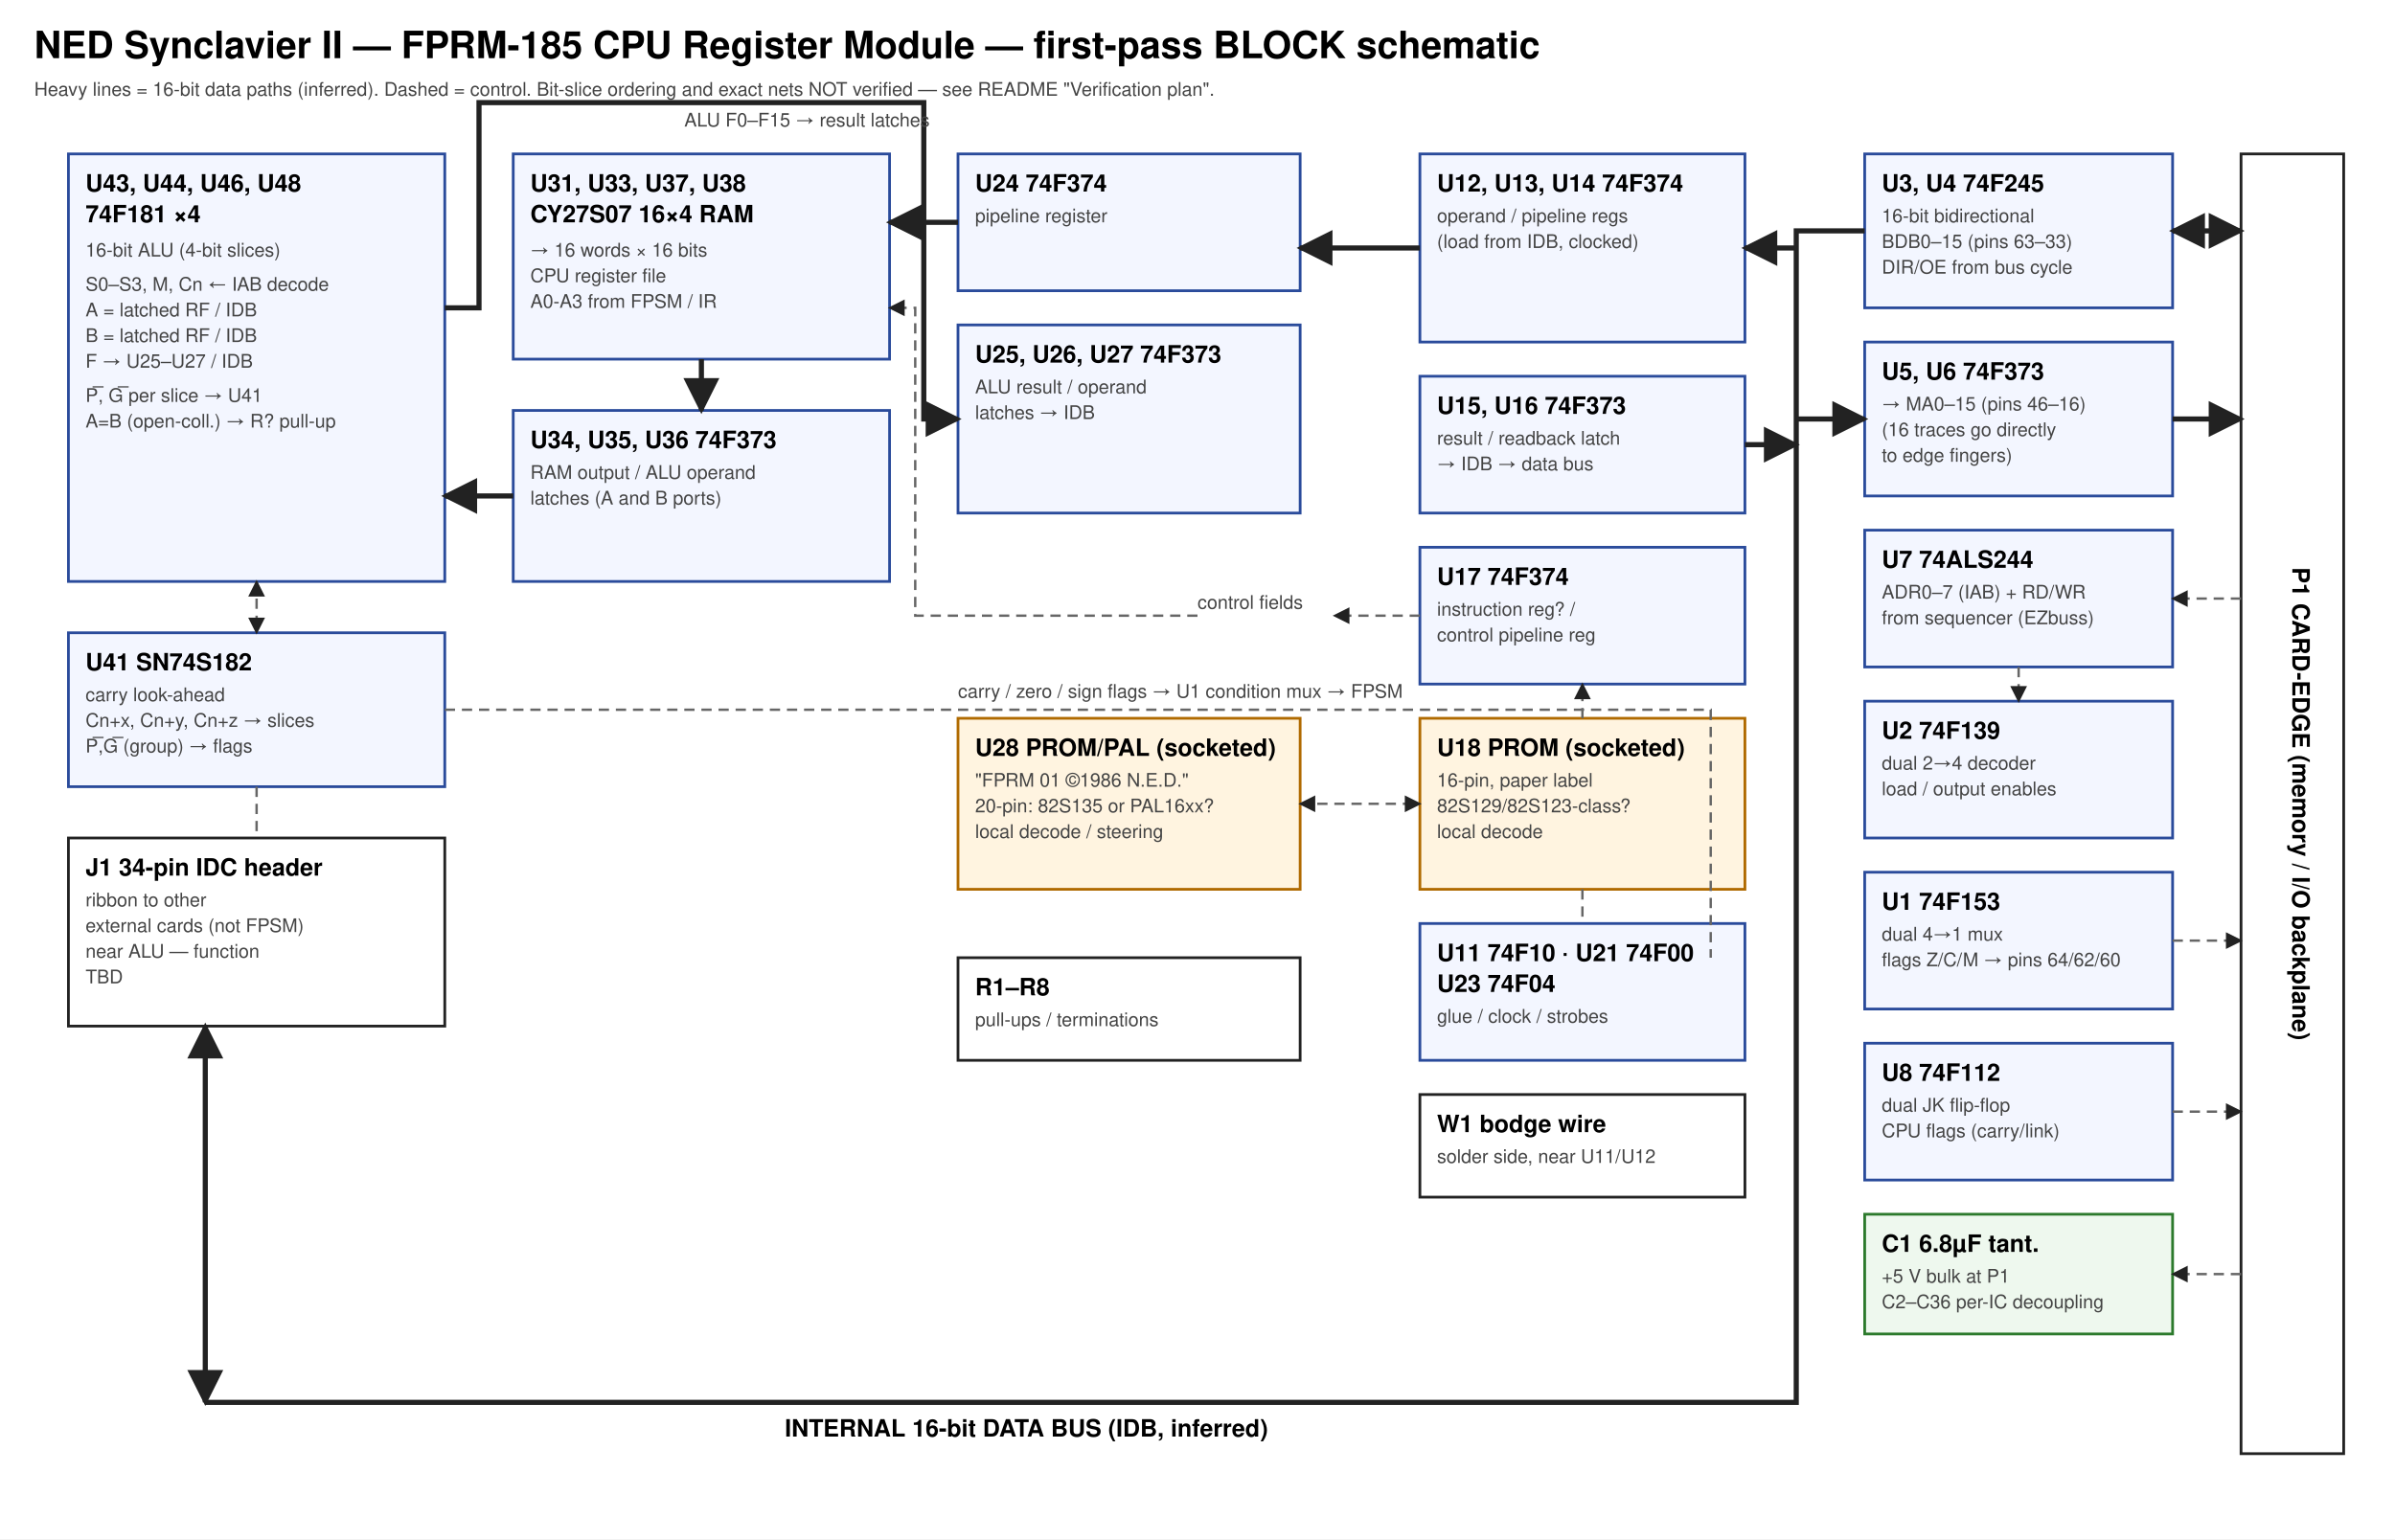
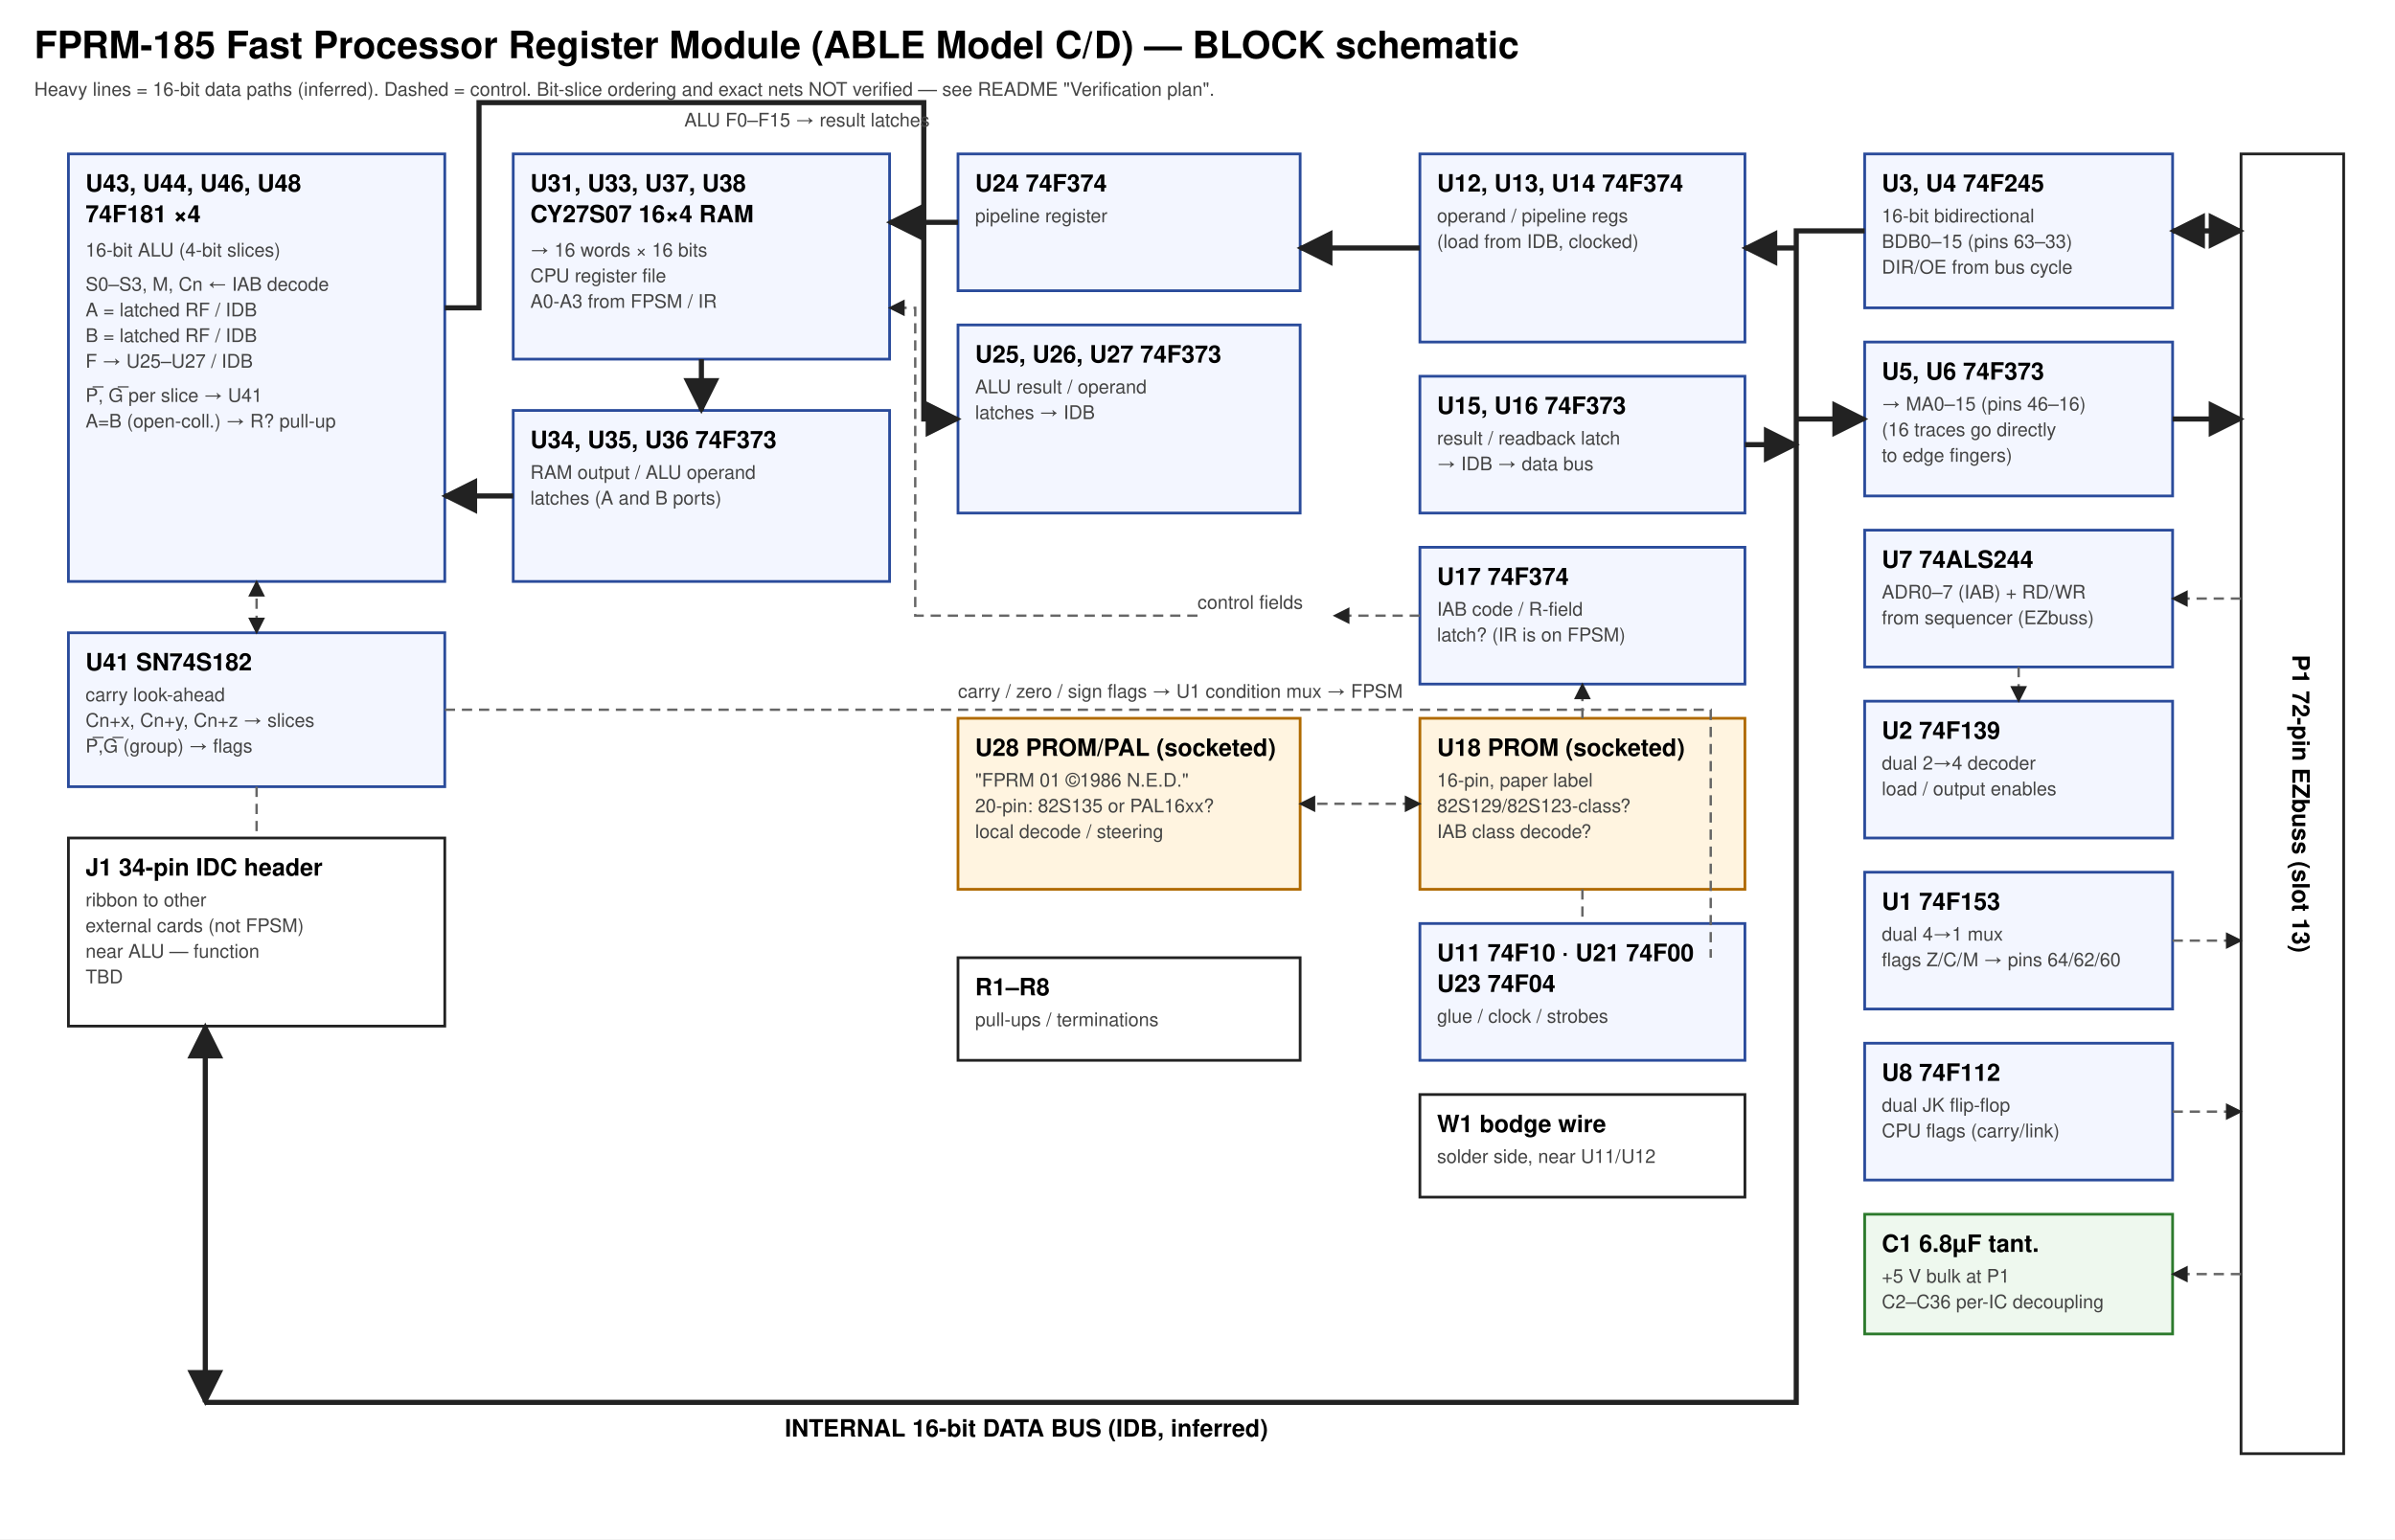
<svg xmlns="http://www.w3.org/2000/svg" width="1400" height="900" viewBox="0 0 1400 900" font-family="Helvetica, Arial, sans-serif" font-size="13">
  <defs>
    <marker id="a" viewBox="0 0 10 10" refX="9" refY="5" markerWidth="7" markerHeight="7" orient="auto-start-reverse">
      <path d="M0,0 L10,5 L0,10 z" fill="#222" />
    </marker>
    <style>
.b{fill:#fff;stroke:#222;stroke-width:1.6}
.u{fill:#f3f6ff;stroke:#2a4b9b;stroke-width:1.6}
.p{fill:#fff4e0;stroke:#b06a00;stroke-width:1.6}
.c{fill:#eef8ee;stroke:#2c7a2c;stroke-width:1.6}
.w{stroke:#222;stroke-width:3;fill:none}
.s{stroke:#666;stroke-width:1.4;fill:none;stroke-dasharray:6 4}
.t{font-weight:bold;font-size:14px}
.n{font-size:11px;fill:#444}
.h{font-size:22px;font-weight:bold}
</style>
  </defs>
  <rect width="1400" height="900" fill="#fff" />
-   <text x="20" y="34" class="h">NED Synclavier II — FPRM-185 CPU Register Module — first-pass BLOCK schematic</text>
+   <text x="20" y="34" class="h">FPRM-185 Fast Processor Register Module (ABLE Model C/D) — BLOCK schematic</text>
  <text x="20" y="56" class="n">Heavy lines = 16-bit data paths (inferred). Dashed = control. Bit-slice ordering and exact nets NOT verified — see README "Verification plan".</text>
  <rect x="1310" y="90" width="60" height="760" class="b" />
-   <text x="1340" y="470" class="t" transform="rotate(90 1340 470)" text-anchor="middle">P1  CARD-EDGE  (memory / I/O backplane)</text>
+   <text x="1340" y="470" class="t" transform="rotate(90 1340 470)" text-anchor="middle">P1  72-pin EZbuss (slot 13)</text>
  <rect x="1090" y="90" width="180" height="90" class="u" />
  <text x="1100" y="112" class="t">U3, U4  74F245</text>
  <text x="1100" y="130" class="n">16-bit bidirectional</text>
  <text x="1100" y="145" class="n">BDB0–15 (pins 63–33)</text>
  <text x="1100" y="160" class="n">DIR/OE from bus cycle</text>
  <rect x="1090" y="200" width="180" height="90" class="u" />
  <text x="1100" y="222" class="t">U5, U6  74F373</text>
  <text x="1100" y="240" class="n">→ MA0–15 (pins 46–16)</text>
  <text x="1100" y="255" class="n">(16 traces go directly</text>
  <text x="1100" y="270" class="n">to edge fingers)</text>
  <rect x="1090" y="310" width="180" height="80" class="u" />
  <text x="1100" y="332" class="t">U7  74ALS244</text>
  <text x="1100" y="350" class="n">ADR0–7 (IAB) + RD/WR</text>
  <text x="1100" y="365" class="n">from sequencer (EZbuss)</text>
  <rect x="1090" y="410" width="180" height="80" class="u" />
  <text x="1100" y="432" class="t">U2  74F139</text>
  <text x="1100" y="450" class="n">dual 2→4 decoder</text>
  <text x="1100" y="465" class="n">load / output enables</text>
  <rect x="1090" y="510" width="180" height="80" class="u" />
  <text x="1100" y="532" class="t">U1  74F153</text>
  <text x="1100" y="550" class="n">dual 4→1 mux</text>
  <text x="1100" y="565" class="n">flags Z/C/M → pins 64/62/60</text>
  <rect x="1090" y="610" width="180" height="80" class="u" />
  <text x="1100" y="632" class="t">U8  74F112</text>
  <text x="1100" y="650" class="n">dual JK flip-flop</text>
  <text x="1100" y="665" class="n">CPU flags (carry/link)</text>
  <rect x="1090" y="710" width="180" height="70" class="c" />
  <text x="1100" y="732" class="t">C1 6.8µF tant.</text>
  <text x="1100" y="750" class="n">+5 V bulk at P1</text>
  <text x="1100" y="765" class="n">C2–C36 per-IC decoupling</text>
  <path d="M1270,135 H1310" class="w" marker-end="url(#a)" marker-start="url(#a)" />
  <path d="M1270,245 H1310" class="w" marker-end="url(#a)" />
  <path d="M1310,350 H1270" class="s" marker-end="url(#a)" />
  <path d="M1180,390 V410" class="s" marker-end="url(#a)" />
  <path d="M1270,550 H1310" class="s" marker-end="url(#a)" />
  <path d="M1270,650 H1310" class="s" marker-end="url(#a)" />
  <path d="M1310,745 H1270" class="s" marker-end="url(#a)" />
  <path d="M1090,135 H1050 V820 H120" class="w" />
  <text x="600" y="840" class="t" text-anchor="middle">INTERNAL 16-bit DATA BUS (IDB, inferred)</text>
  <path d="M1050,245 H1090" class="w" marker-end="url(#a)" />
  <rect x="830" y="90" width="190" height="110" class="u" />
  <text x="840" y="112" class="t">U12, U13, U14  74F374</text>
  <text x="840" y="130" class="n">operand / pipeline regs</text>
  <text x="840" y="145" class="n">(load from IDB, clocked)</text>
  <rect x="830" y="220" width="190" height="80" class="u" />
  <text x="840" y="242" class="t">U15, U16  74F373</text>
  <text x="840" y="260" class="n">result / readback latch</text>
  <text x="840" y="275" class="n">→ IDB → data bus</text>
  <rect x="830" y="320" width="190" height="80" class="u" />
  <text x="840" y="342" class="t">U17  74F374</text>
-   <text x="840" y="360" class="n">instruction reg? /</text>
-   <text x="840" y="375" class="n">control pipeline reg</text>
+   <text x="840" y="360" class="n">IAB code / R-field</text>
+   <text x="840" y="375" class="n">latch? (IR is on FPSM)</text>
  <rect x="830" y="420" width="190" height="100" class="p" />
  <text x="840" y="442" class="t">U18  PROM (socketed)</text>
  <text x="840" y="460" class="n">16-pin, paper label</text>
  <text x="840" y="475" class="n">82S129/82S123-class?</text>
-   <text x="840" y="490" class="n">local decode</text>
+   <text x="840" y="490" class="n">IAB class decode?</text>
  <rect x="830" y="540" width="190" height="80" class="u" />
  <text x="840" y="562" class="t">U11 74F10 · U21 74F00</text>
  <text x="840" y="580" class="t">U23 74F04</text>
  <text x="840" y="598" class="n">glue / clock / strobes</text>
  <rect x="830" y="640" width="190" height="60" class="b" />
  <text x="840" y="662" class="t">W1 bodge wire</text>
  <text x="840" y="680" class="n">solder side, near U11/U12</text>
  <path d="M1050,145 H1020" class="w" marker-end="url(#a)" />
  <path d="M1020,260 H1050" class="w" marker-end="url(#a)" />
  <path d="M925,520 V540" class="s" />
  <path d="M925,420 V400" class="s" marker-end="url(#a)" />
  <path d="M830,360 H780" class="s" marker-end="url(#a)" />
  <text x="700" y="356" class="n">control fields</text>
  <rect x="560" y="90" width="200" height="80" class="u" />
  <text x="570" y="112" class="t">U24  74F374</text>
  <text x="570" y="130" class="n">pipeline register</text>
  <rect x="560" y="190" width="200" height="110" class="u" />
  <text x="570" y="212" class="t">U25, U26, U27  74F373</text>
  <text x="570" y="230" class="n">ALU result / operand</text>
  <text x="570" y="245" class="n">latches → IDB</text>
  <rect x="560" y="420" width="200" height="100" class="p" />
  <text x="570" y="442" class="t">U28  PROM/PAL (socketed)</text>
  <text x="570" y="460" class="n">"FPRM 01 ©1986 N.E.D."</text>
  <text x="570" y="475" class="n">20-pin: 82S135 or PAL16xx?</text>
  <text x="570" y="490" class="n">local decode / steering</text>
  <rect x="560" y="560" width="200" height="60" class="b" />
  <text x="570" y="582" class="t">R1–R8</text>
  <text x="570" y="600" class="n">pull-ups / terminations</text>
  <path d="M760,470 H830" class="s" marker-end="url(#a)" marker-start="url(#a)" />
  <path d="M830,145 H760" class="w" marker-end="url(#a)" />
  <rect x="300" y="90" width="220" height="120" class="u" />
  <text x="310" y="112" class="t">U31, U33, U37, U38</text>
  <text x="310" y="130" class="t">CY27S07  16×4 RAM</text>
  <text x="310" y="150" class="n">→ 16 words × 16 bits</text>
  <text x="310" y="165" class="n">CPU register file</text>
  <text x="310" y="180" class="n">A0-A3 from FPSM / IR</text>
  <rect x="300" y="240" width="220" height="100" class="u" />
  <text x="310" y="262" class="t">U34, U35, U36  74F373</text>
  <text x="310" y="280" class="n">RAM output / ALU operand</text>
  <text x="310" y="295" class="n">latches (A and B ports)</text>
  <path d="M410,210 V240" class="w" marker-end="url(#a)" />
  <path d="M560,130 H520" class="w" marker-end="url(#a)" />
  <path d="M700,360 H535 V180 H520" class="s" marker-end="url(#a)" />
  <rect x="40" y="90" width="220" height="250" class="u" />
  <text x="50" y="112" class="t">U43, U44, U46, U48</text>
  <text x="50" y="130" class="t">74F181 ×4</text>
  <text x="50" y="150" class="n">16-bit ALU (4-bit slices)</text>
  <text x="50" y="170" class="n">S0–S3, M, Cn ← IAB decode</text>
  <text x="50" y="185" class="n">A = latched RF / IDB</text>
  <text x="50" y="200" class="n">B = latched RF / IDB</text>
  <text x="50" y="215" class="n">F → U25–U27 / IDB</text>
  <text x="50" y="235" class="n">P̅, G̅ per slice → U41</text>
  <text x="50" y="250" class="n">A=B (open-coll.) → R? pull-up</text>
  <rect x="40" y="370" width="220" height="90" class="u" />
  <text x="50" y="392" class="t">U41  SN74S182</text>
  <text x="50" y="410" class="n">carry look-ahead</text>
  <text x="50" y="425" class="n">Cn+x, Cn+y, Cn+z → slices</text>
  <text x="50" y="440" class="n">P̅,G̅ (group) → flags</text>
  <rect x="40" y="490" width="220" height="110" class="b" />
  <text x="50" y="512" class="t">J1  34-pin IDC header</text>
  <text x="50" y="530" class="n">ribbon to other</text>
  <text x="50" y="545" class="n">external cards (not FPSM)</text>
  <text x="50" y="560" class="n">near ALU — function</text>
  <text x="50" y="575" class="n">TBD</text>
  <path d="M300,290 H260" class="w" marker-end="url(#a)" />
  <path d="M150,340 V370" class="s" marker-end="url(#a)" marker-start="url(#a)" />
  <path d="M260,180 H280 V60 H540 V245 H560" class="w" marker-end="url(#a)" />
  <text x="400" y="74" class="n">ALU F0–F15 → result latches</text>
  <path d="M120,820 V600" class="w" marker-end="url(#a)" marker-start="url(#a)" />
  <path d="M150,460 V490" class="s" />
  <path d="M260,415 H1000 V560" class="s" />
  <text x="560" y="408" class="n">carry / zero / sign flags → U1 condition mux → FPSM</text>
</svg>
